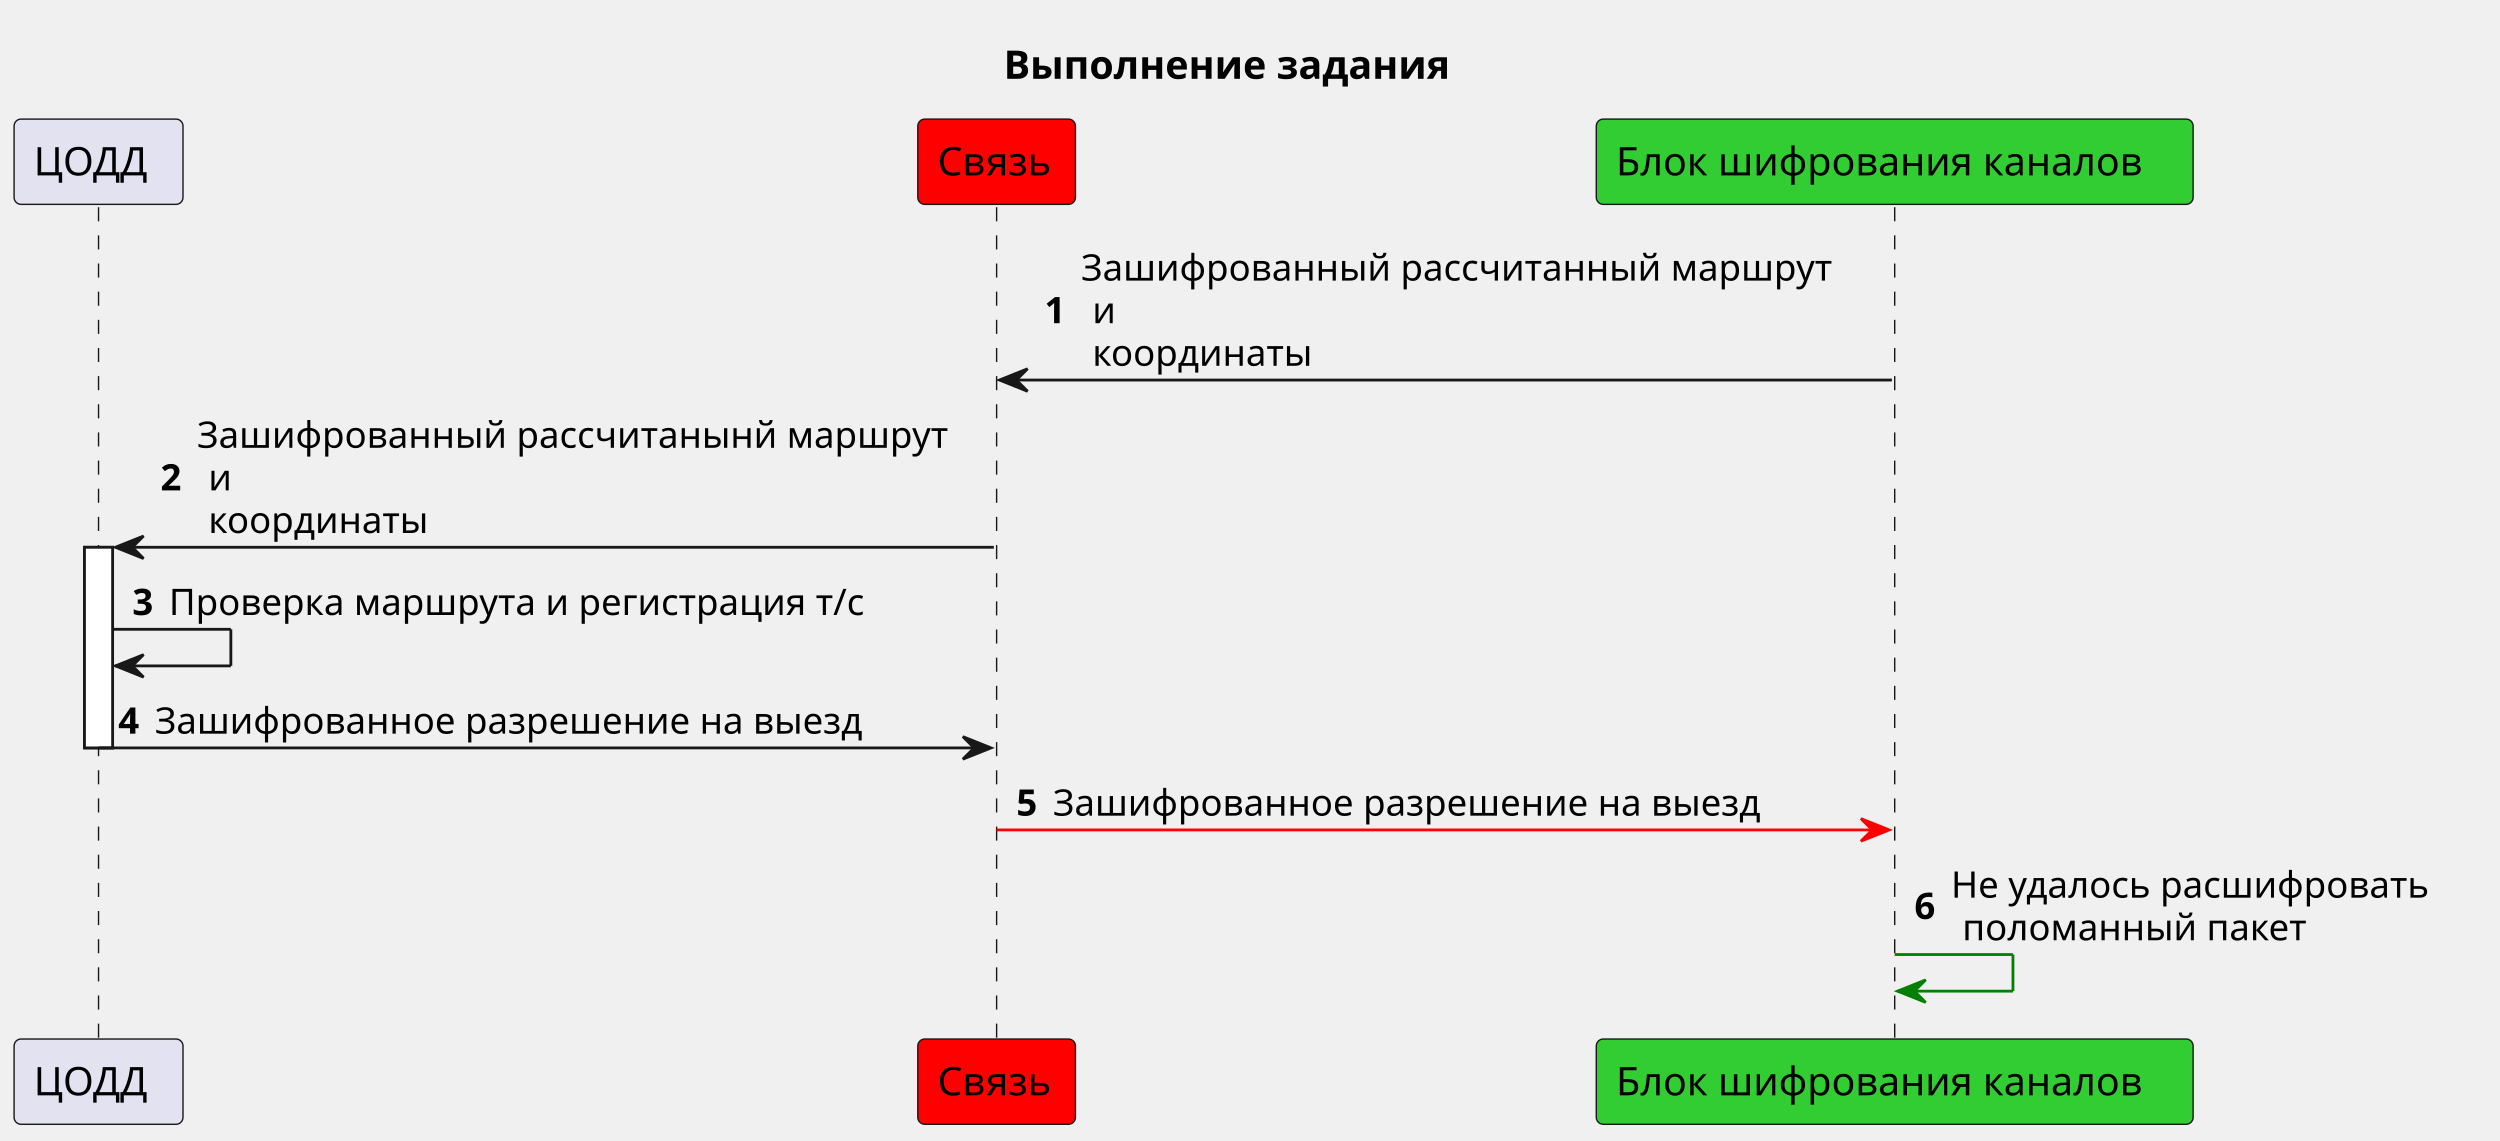
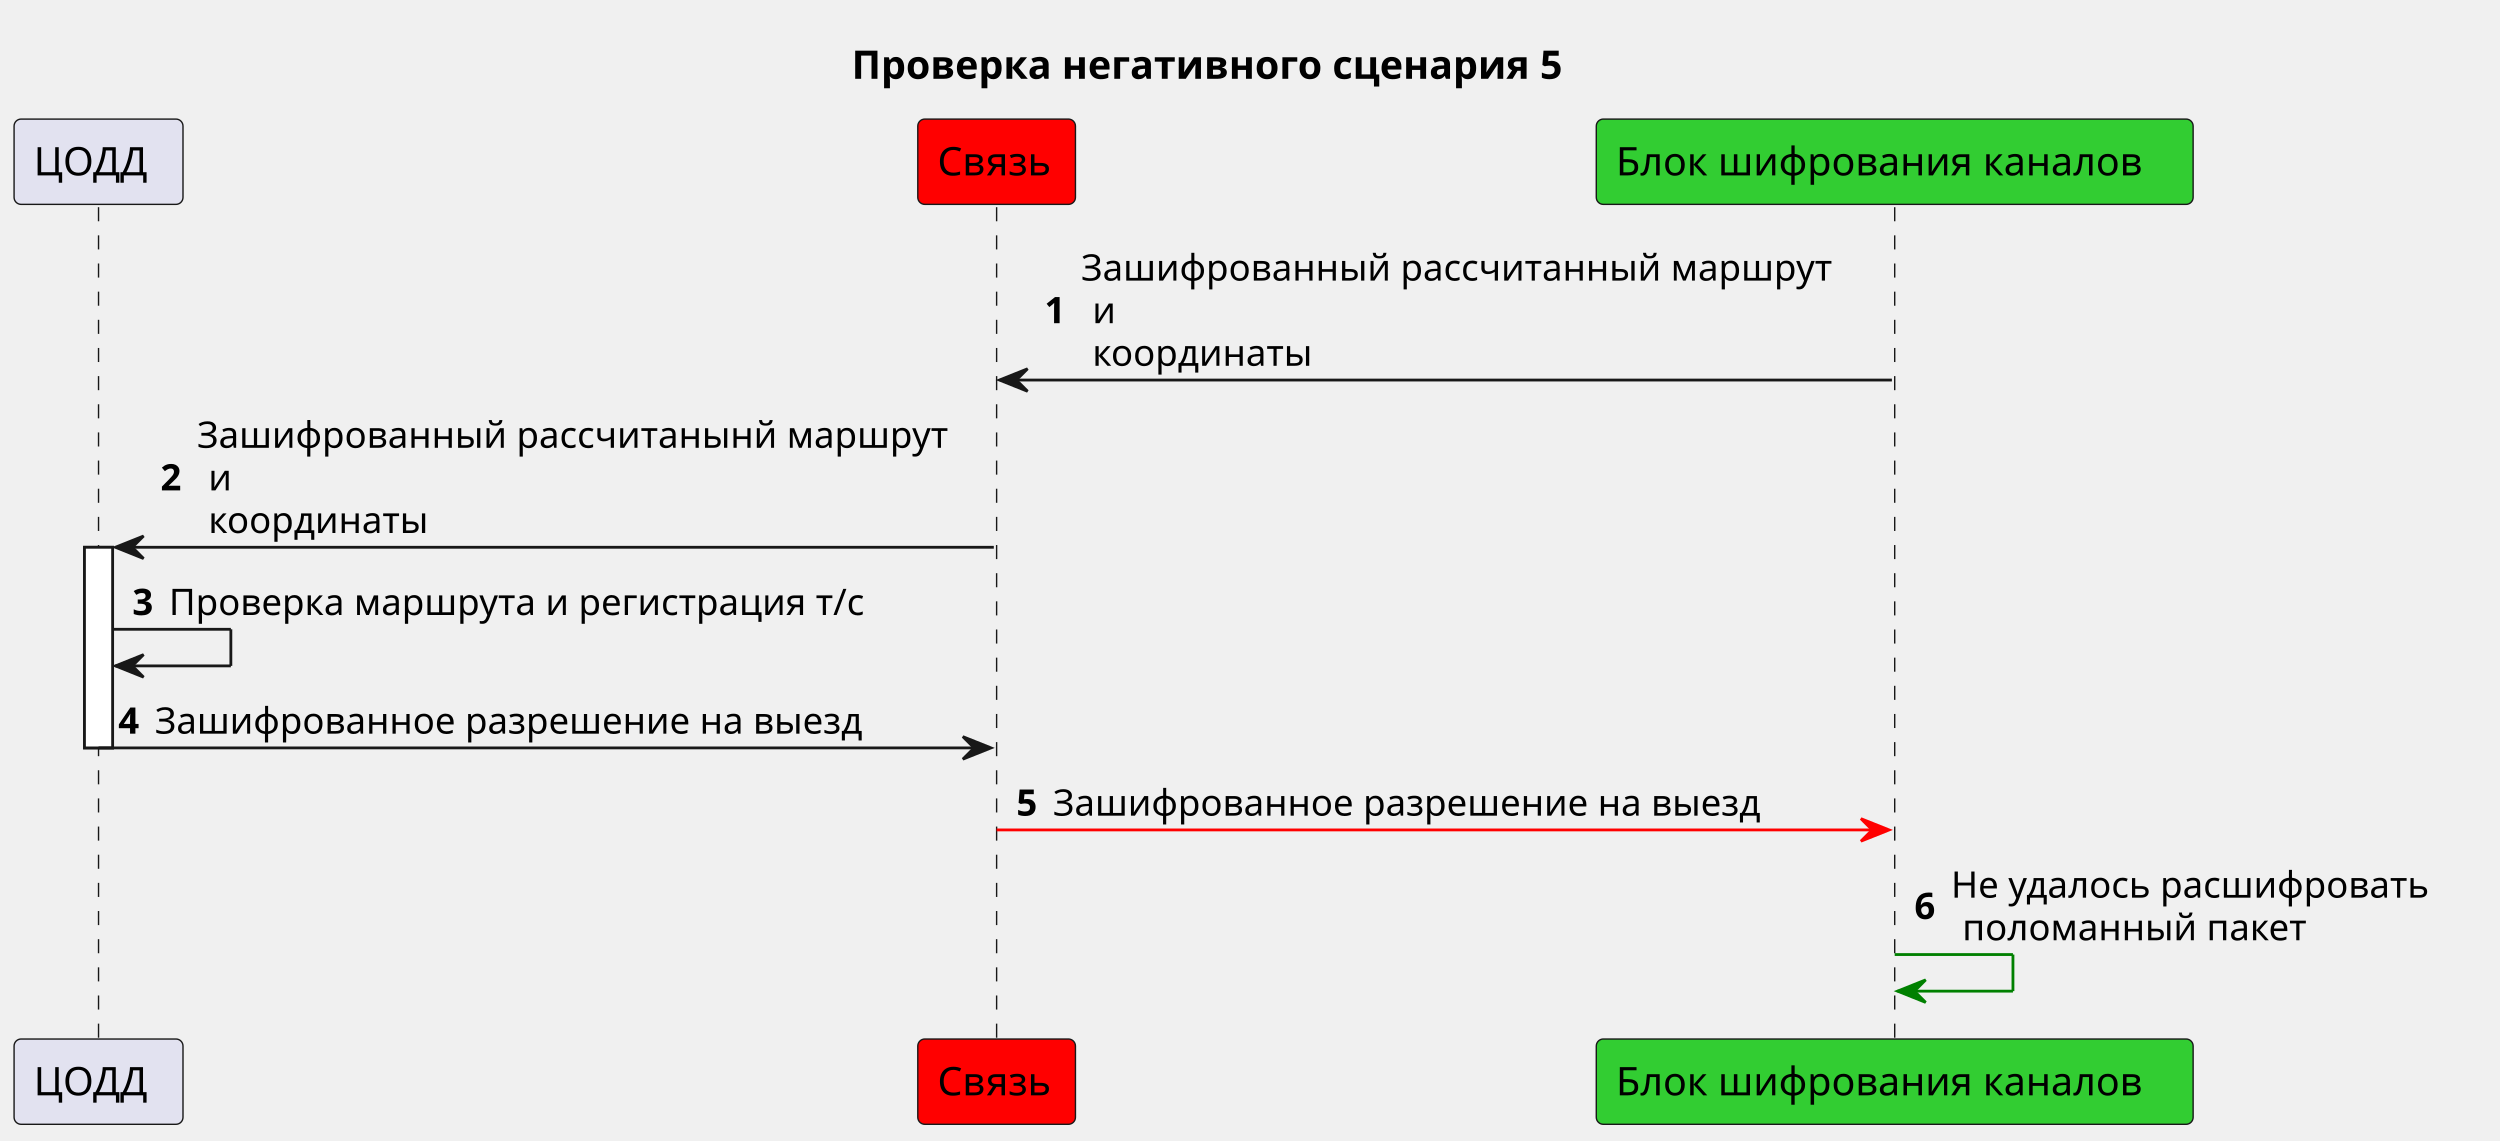
<svg xmlns="http://www.w3.org/2000/svg" contentStyleType="text/css" height="405px" preserveAspectRatio="none" style="width:888px;height:405px;background:#FFFFFF;" version="1.1" viewBox="0 0 888 405" width="888px" zoomAndPan="magnify">
  <defs />
  <g>
-     <text fill="#000000" font-family="sans-serif" font-size="14" font-weight="bold" lengthAdjust="spacing" textLength="174" x="356.5" y="27.995">Выполнение задания</text>
+     <text fill="#000000" font-family="sans-serif" font-size="14" font-weight="bold" lengthAdjust="spacing" textLength="282" x="302.5" y="27.995">Проверка негативного сценария 5</text>
    <rect fill="#FFFFFF" height="71.266" style="stroke:#181818;stroke-width:1.0;" width="10" x="30" y="194.391" />
    <line style="stroke:#181818;stroke-width:0.5;stroke-dasharray:5.0,5.0;" x1="35" x2="35" y1="73.594" y2="370.055" />
    <line style="stroke:#181818;stroke-width:0.5;stroke-dasharray:5.0,5.0;" x1="354" x2="354" y1="73.594" y2="370.055" />
    <line style="stroke:#181818;stroke-width:0.5;stroke-dasharray:5.0,5.0;" x1="673" x2="673" y1="73.594" y2="370.055" />
    <rect fill="#E2E2F0" height="30.297" rx="2.5" ry="2.5" style="stroke:#181818;stroke-width:0.5;" width="60" x="5" y="42.297" />
    <text fill="#000000" font-family="sans-serif" font-size="14" lengthAdjust="spacing" textLength="46" x="12" y="62.292">ЦОДД</text>
    <rect fill="#E2E2F0" height="30.297" rx="2.5" ry="2.5" style="stroke:#181818;stroke-width:0.5;" width="60" x="5" y="369.055" />
    <text fill="#000000" font-family="sans-serif" font-size="14" lengthAdjust="spacing" textLength="46" x="12" y="389.05">ЦОДД</text>
    <rect fill="#FF0000" height="30.297" rx="2.5" ry="2.5" style="stroke:#181818;stroke-width:0.5;" width="56" x="326" y="42.297" />
    <text fill="#000000" font-family="sans-serif" font-size="14" lengthAdjust="spacing" textLength="42" x="333" y="62.292">Связь</text>
    <rect fill="#FF0000" height="30.297" rx="2.5" ry="2.5" style="stroke:#181818;stroke-width:0.5;" width="56" x="326" y="369.055" />
    <text fill="#000000" font-family="sans-serif" font-size="14" lengthAdjust="spacing" textLength="42" x="333" y="389.05">Связь</text>
    <rect fill="#32CD32" height="30.297" rx="2.5" ry="2.5" style="stroke:#181818;stroke-width:0.5;" width="212" x="567" y="42.297" />
    <text fill="#000000" font-family="sans-serif" font-size="14" lengthAdjust="spacing" textLength="198" x="574" y="62.292">Блок шифрования каналов</text>
    <rect fill="#32CD32" height="30.297" rx="2.5" ry="2.5" style="stroke:#181818;stroke-width:0.5;" width="212" x="567" y="369.055" />
    <text fill="#000000" font-family="sans-serif" font-size="14" lengthAdjust="spacing" textLength="198" x="574" y="389.05">Блок шифрования каналов</text>
    <rect fill="#FFFFFF" height="71.266" style="stroke:#181818;stroke-width:1.0;" width="10" x="30" y="194.391" />
    <polygon fill="#181818" points="365,130.992,355,134.992,365,138.992,361,134.992" style="stroke:#181818;stroke-width:1.0;" />
    <line style="stroke:#181818;stroke-width:1.0;" x1="359" x2="672" y1="134.992" y2="134.992" />
    <text fill="#000000" font-family="sans-serif" font-size="13" font-weight="bold" lengthAdjust="spacing" textLength="9" x="371" y="114.793">1</text>
    <text fill="#000000" font-family="sans-serif" font-size="13" lengthAdjust="spacing" textLength="278" x="384" y="99.661">Зашифрованный рассчитанный маршрут</text>
    <text fill="#000000" font-family="sans-serif" font-size="13" lengthAdjust="spacing" textLength="8" x="388" y="114.793">и</text>
    <text fill="#000000" font-family="sans-serif" font-size="13" lengthAdjust="spacing" textLength="85" x="388" y="129.926">координаты</text>
    <polygon fill="#181818" points="51,190.391,41,194.391,51,198.391,47,194.391" style="stroke:#181818;stroke-width:1.0;" />
    <line style="stroke:#181818;stroke-width:1.0;" x1="45" x2="353" y1="194.391" y2="194.391" />
    <text fill="#000000" font-family="sans-serif" font-size="13" font-weight="bold" lengthAdjust="spacing" textLength="9" x="57" y="174.192">2</text>
    <text fill="#000000" font-family="sans-serif" font-size="13" lengthAdjust="spacing" textLength="278" x="70" y="159.059">Зашифрованный рассчитанынй маршрут</text>
    <text fill="#000000" font-family="sans-serif" font-size="13" lengthAdjust="spacing" textLength="8" x="74" y="174.192">и</text>
    <text fill="#000000" font-family="sans-serif" font-size="13" lengthAdjust="spacing" textLength="85" x="74" y="189.325">координаты</text>
    <line style="stroke:#181818;stroke-width:1.0;" x1="40" x2="82" y1="223.523" y2="223.523" />
    <line style="stroke:#181818;stroke-width:1.0;" x1="82" x2="82" y1="223.523" y2="236.523" />
    <line style="stroke:#181818;stroke-width:1.0;" x1="41" x2="82" y1="236.523" y2="236.523" />
    <polygon fill="#181818" points="51,232.523,41,236.523,51,240.523,47,236.523" style="stroke:#181818;stroke-width:1.0;" />
    <text fill="#000000" font-family="sans-serif" font-size="13" font-weight="bold" lengthAdjust="spacing" textLength="9" x="47" y="218.458">3</text>
    <text fill="#000000" font-family="sans-serif" font-size="13" lengthAdjust="spacing" textLength="265" x="60" y="218.458">Проверка маршрута и регистрация т/с</text>
    <polygon fill="#181818" points="342,261.656,352,265.656,342,269.656,346,265.656" style="stroke:#181818;stroke-width:1.0;" />
    <line style="stroke:#181818;stroke-width:1.0;" x1="35" x2="348" y1="265.656" y2="265.656" />
    <text fill="#000000" font-family="sans-serif" font-size="13" font-weight="bold" lengthAdjust="spacing" textLength="9" x="42" y="260.59">4</text>
    <text fill="#000000" font-family="sans-serif" font-size="13" lengthAdjust="spacing" textLength="264" x="55" y="260.59">Зашифрованное разрешение на выезд</text>
    <polygon fill="#FF0000" points="661,290.789,671,294.789,661,298.789,665,294.789" style="stroke:#FF0000;stroke-width:1.0;" />
    <line style="stroke:#FF0000;stroke-width:1.0;" x1="354" x2="667" y1="294.789" y2="294.789" />
    <text fill="#000000" font-family="sans-serif" font-size="13" font-weight="bold" lengthAdjust="spacing" textLength="9" x="361" y="289.723">5</text>
    <text fill="#000000" font-family="sans-serif" font-size="13" lengthAdjust="spacing" textLength="264" x="374" y="289.723">Зашифрованное разрешение на выезд</text>
    <line style="stroke:#008000;stroke-width:1.0;" x1="673" x2="715" y1="339.055" y2="339.055" />
    <line style="stroke:#008000;stroke-width:1.0;" x1="715" x2="715" y1="339.055" y2="352.055" />
    <line style="stroke:#008000;stroke-width:1.0;" x1="674" x2="715" y1="352.055" y2="352.055" />
    <polygon fill="#008000" points="684,348.055,674,352.055,684,356.055,680,352.055" style="stroke:#008000;stroke-width:1.0;" />
    <text fill="#000000" font-family="sans-serif" font-size="13" font-weight="bold" lengthAdjust="spacing" textLength="9" x="680" y="326.422">6</text>
    <text fill="#000000" font-family="sans-serif" font-size="13" lengthAdjust="spacing" textLength="184" x="693" y="318.856">Не удалось расшифровать</text>
    <text fill="#000000" font-family="sans-serif" font-size="13" lengthAdjust="spacing" textLength="128" x="697" y="333.989">поломанный пакет</text>
  </g>
</svg>
